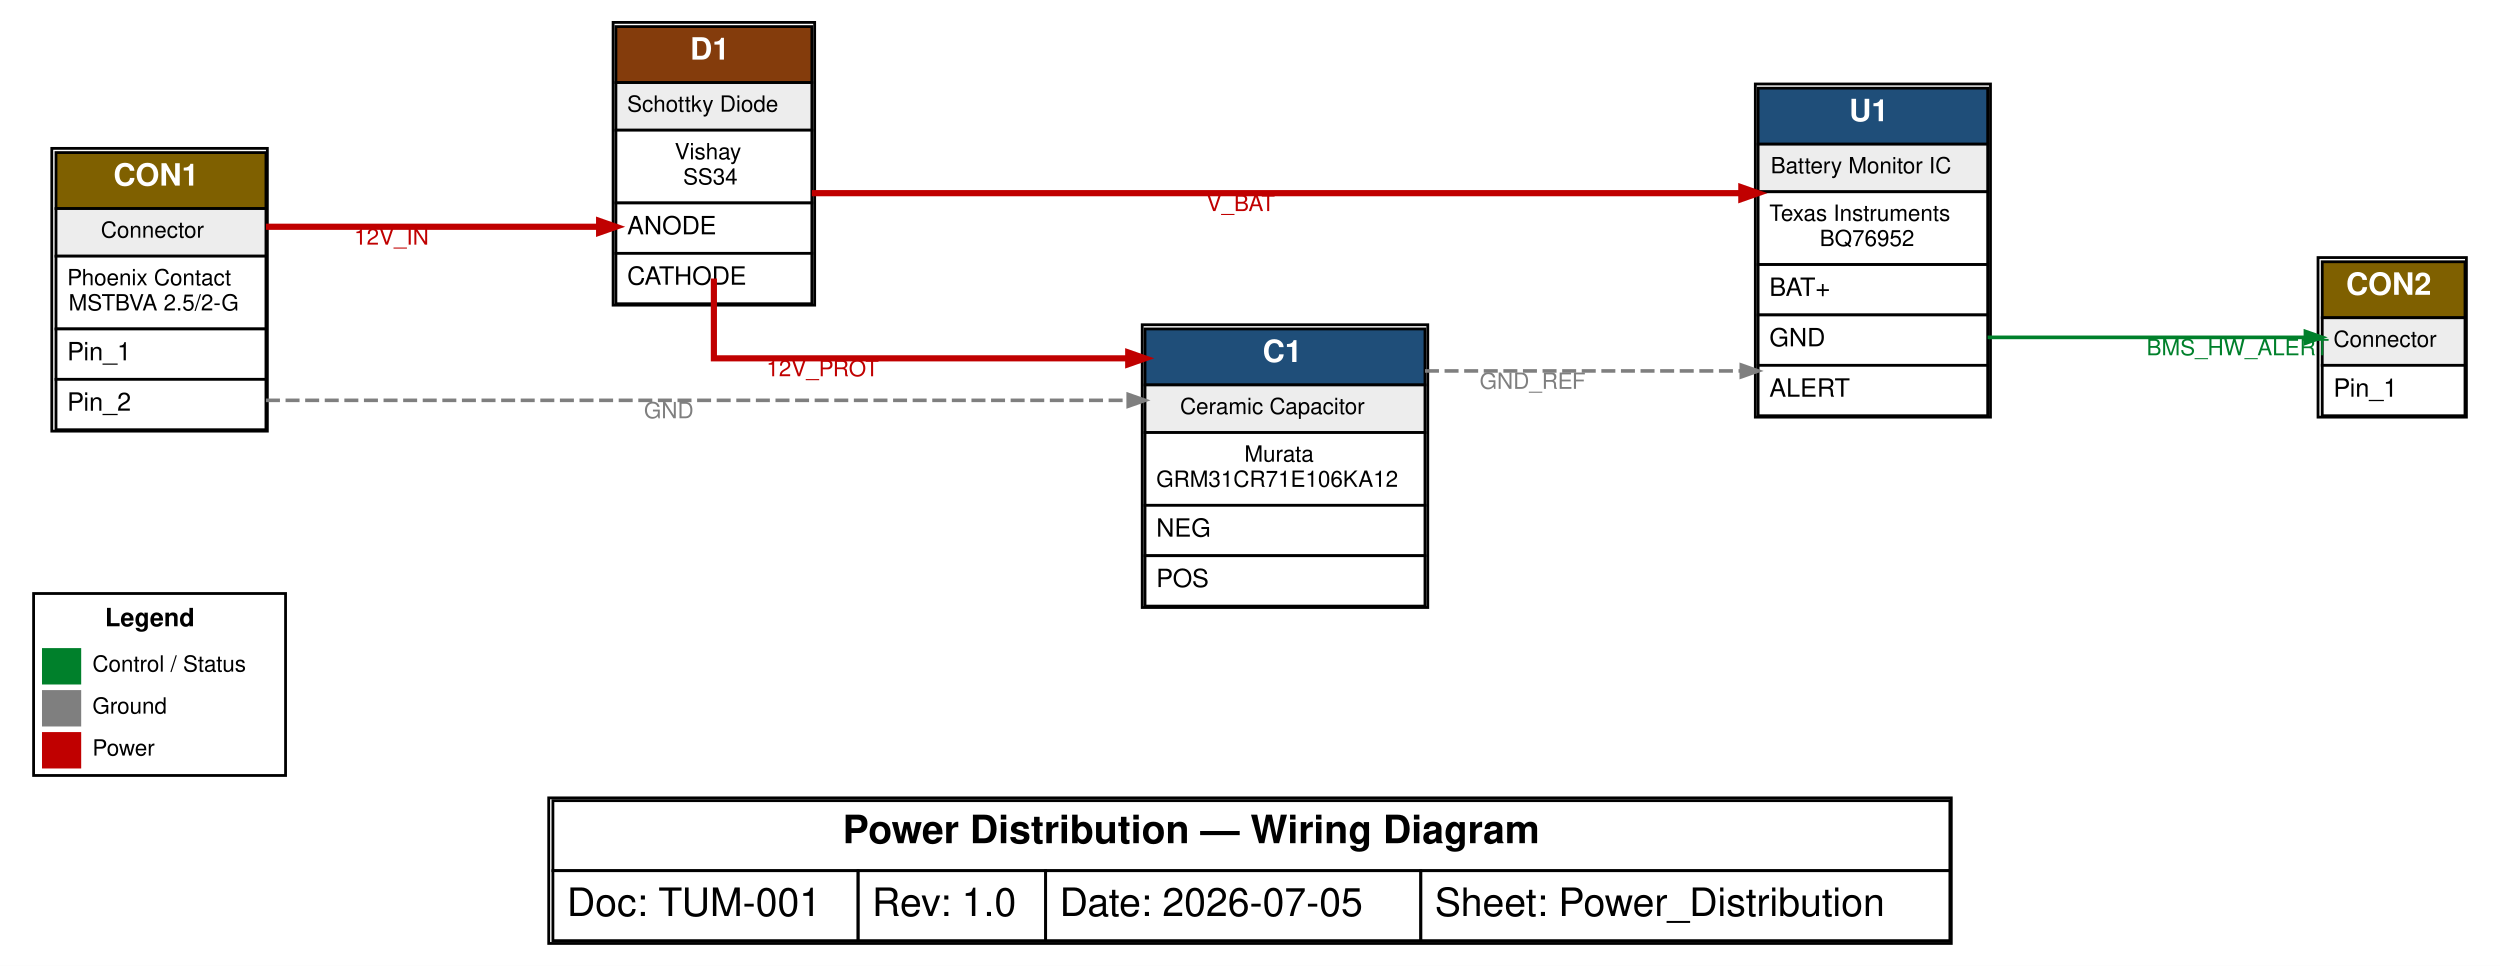
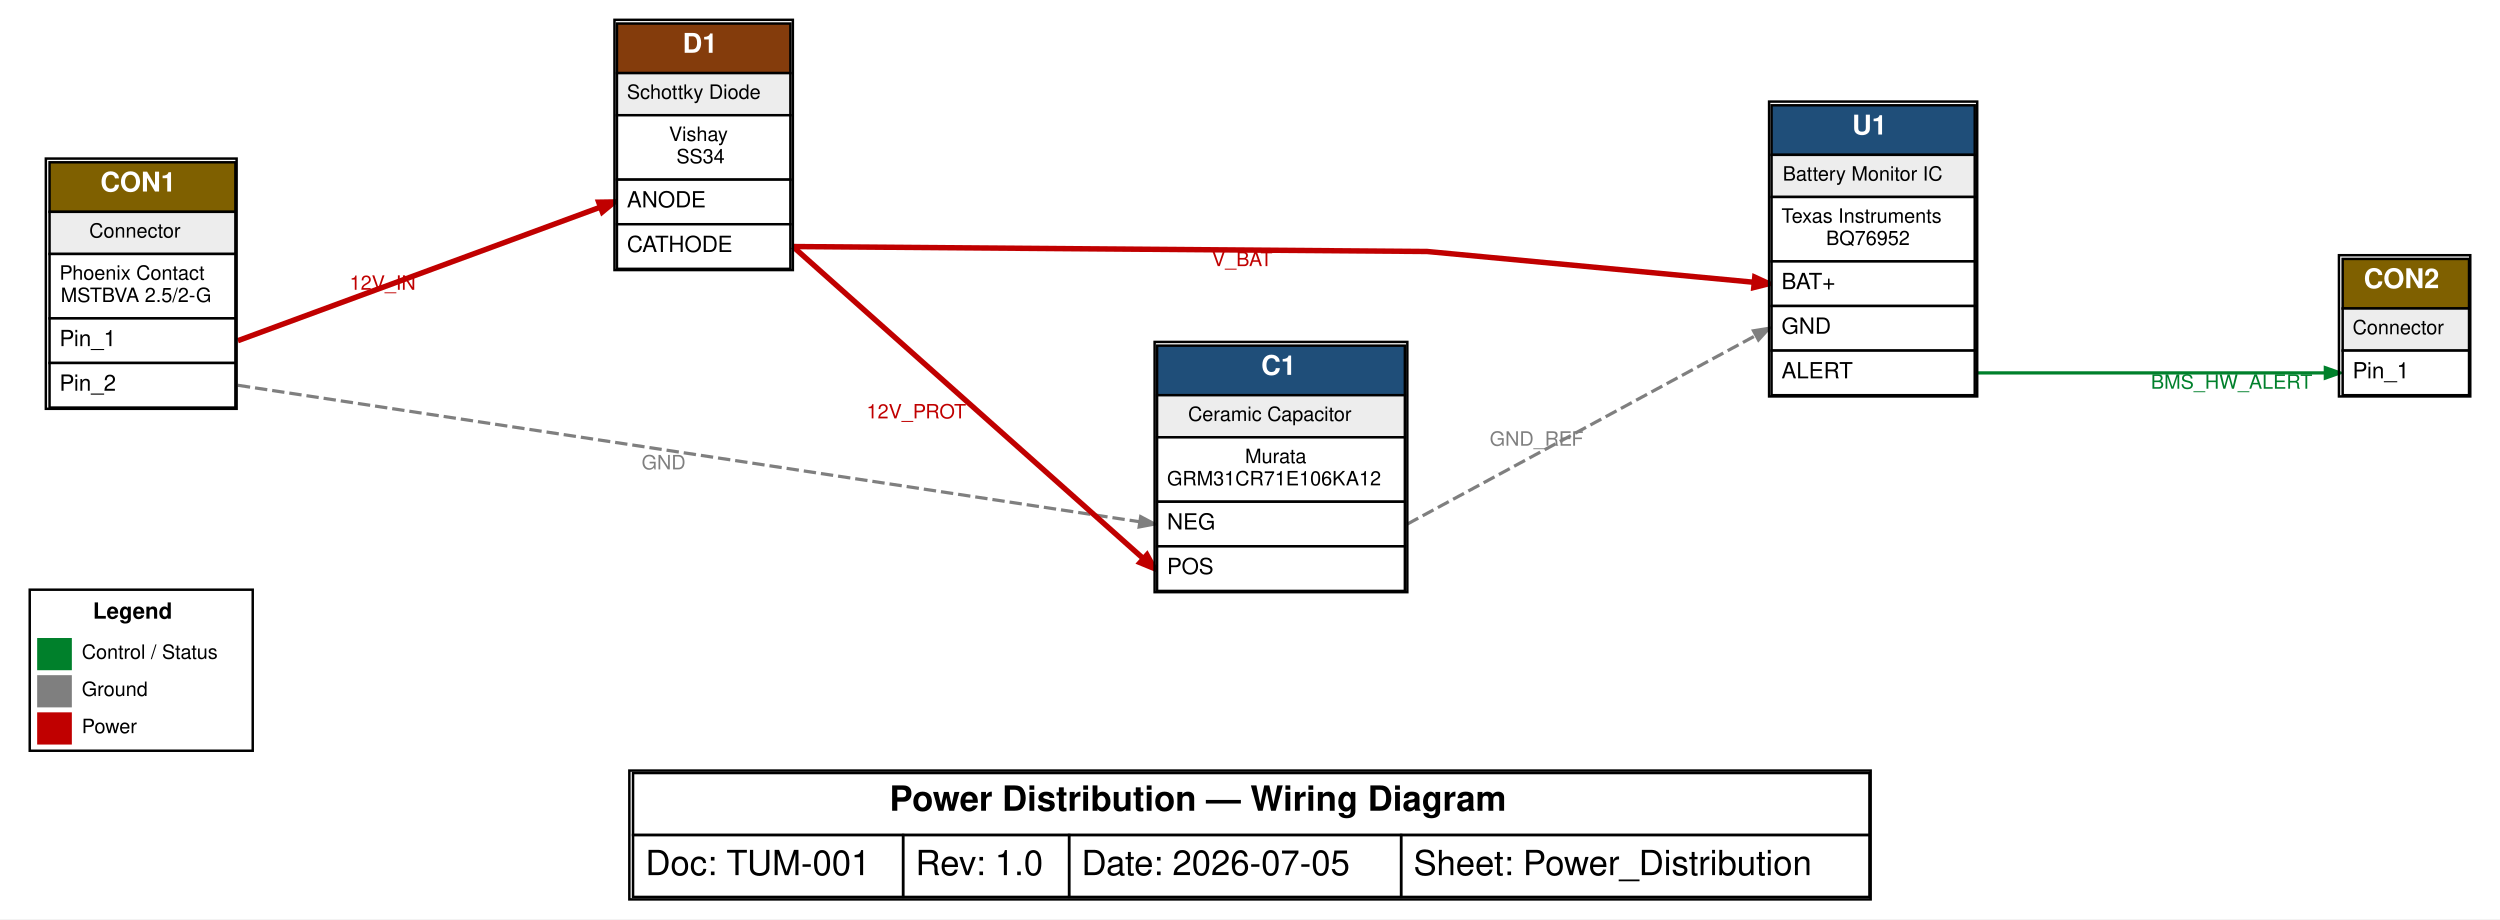
- <svg xmlns="http://www.w3.org/2000/svg" width="893pt" height="345pt" viewBox="0.00 0.00 893.00 345.00">
-   <g id="graph0" class="graph" transform="scale(1 1) rotate(0) translate(4 341)">
-     <polygon fill="white" stroke="transparent" points="-4,4 -4,-341 889,-341 889,4 -4,4" />
-     <polygon fill="none" stroke="black" points="193.5,-30 193.5,-55 692.5,-55 692.5,-30 193.5,-30" />
-     <text text-anchor="start" x="297" y="-39.8" font-family="Helvetica,sans-Serif" font-weight="bold" font-size="14.00">Power Distribution — Wiring Diagram</text>
-     <polygon fill="none" stroke="black" points="193.5,-5 193.5,-30 302.5,-30 302.5,-5 193.5,-5" />
-     <text text-anchor="start" x="198.5" y="-13.8" font-family="Helvetica,sans-Serif" font-size="14.00">Doc: TUM-001</text>
-     <polygon fill="none" stroke="black" points="302.5,-5 302.5,-30 369.5,-30 369.5,-5 302.5,-5" />
-     <text text-anchor="start" x="307.5" y="-13.8" font-family="Helvetica,sans-Serif" font-size="14.00">Rev: 1.0</text>
-     <polygon fill="none" stroke="black" points="369.5,-5 369.5,-30 503.5,-30 503.5,-5 369.5,-5" />
-     <text text-anchor="start" x="374.5" y="-13.8" font-family="Helvetica,sans-Serif" font-size="14.00">Date: 2026-07-05</text>
-     <polygon fill="none" stroke="black" points="503.5,-5 503.5,-30 692.5,-30 692.5,-5 503.5,-5" />
-     <text text-anchor="start" x="508.5" y="-13.8" font-family="Helvetica,sans-Serif" font-size="14.00">Sheet: Power_Distribution</text>
-     <polygon fill="none" stroke="black" points="192,-4 192,-56 693,-56 693,-4 192,-4" />
+ <svg xmlns="http://www.w3.org/2000/svg" width="1009pt" height="371pt" viewBox="0.00 0.00 1009.00 371.00">
+   <g id="graph0" class="graph" transform="scale(1 1) rotate(0) translate(4 367)">
+     <polygon fill="white" stroke="transparent" points="-4,4 -4,-367 1005,-367 1005,4 -4,4" />
+     <polygon fill="none" stroke="black" points="251.5,-30 251.5,-55 750.5,-55 750.5,-30 251.5,-30" />
+     <text text-anchor="start" x="355" y="-39.8" font-family="Helvetica,sans-Serif" font-weight="bold" font-size="14.00">Power Distribution — Wiring Diagram</text>
+     <polygon fill="none" stroke="black" points="251.5,-5 251.5,-30 360.5,-30 360.5,-5 251.5,-5" />
+     <text text-anchor="start" x="256.5" y="-13.8" font-family="Helvetica,sans-Serif" font-size="14.00">Doc: TUM-001</text>
+     <polygon fill="none" stroke="black" points="360.5,-5 360.5,-30 427.5,-30 427.5,-5 360.5,-5" />
+     <text text-anchor="start" x="365.5" y="-13.8" font-family="Helvetica,sans-Serif" font-size="14.00">Rev: 1.0</text>
+     <polygon fill="none" stroke="black" points="427.5,-5 427.5,-30 561.5,-30 561.5,-5 427.5,-5" />
+     <text text-anchor="start" x="432.5" y="-13.8" font-family="Helvetica,sans-Serif" font-size="14.00">Date: 2026-07-05</text>
+     <polygon fill="none" stroke="black" points="561.5,-5 561.5,-30 750.5,-30 750.5,-5 561.5,-5" />
+     <text text-anchor="start" x="566.5" y="-13.8" font-family="Helvetica,sans-Serif" font-size="14.00">Sheet: Power_Distribution</text>
+     <polygon fill="none" stroke="black" points="250,-4 250,-56 751,-56 751,-4 250,-4" />
+     <g id="edge1" class="edge">
+       <path fill="none" stroke="#c00000" stroke-width="2.2" d="M92,-229.5C92,-229.5 210.46,-273.14 238.23,-283.37" />
+       <polygon fill="#c00000" stroke="#c00000" stroke-width="2.2" points="237.64,-285.4 244,-285.5 239.1,-281.46 237.64,-285.4" />
+       <text text-anchor="start" x="137.11" y="-250.04" font-family="Helvetica,sans-Serif" font-size="8.00" fill="#c00000">12V_IN</text>
+     </g>
+     <g id="edge2" class="edge">
+       <path fill="none" stroke="#7f7f7f" stroke-width="1.3" stroke-dasharray="5,2" d="M92,-211.5C92,-211.5 407.78,-163.71 455.89,-156.43" />
+       <polygon fill="#7f7f7f" stroke="#7f7f7f" stroke-width="1.3" points="456.38,-158.47 462,-155.5 455.75,-154.32 456.38,-158.47" />
+       <text text-anchor="start" x="254.94" y="-177.56" font-family="Helvetica,sans-Serif" font-size="8.00" fill="#7f7f7f">GND</text>
+     </g>
+     <g id="edge3" class="edge">
+       <path fill="none" stroke="#c00000" stroke-width="2.2" d="M316,-267.5C316,-267.5 432.83,-163.48 457.47,-141.53" />
+       <polygon fill="#c00000" stroke="#c00000" stroke-width="2.2" points="458.92,-143.06 462,-137.5 456.12,-139.92 458.92,-143.06" />
+       <text text-anchor="start" x="345.74" y="-198.12" font-family="Helvetica,sans-Serif" font-size="8.00" fill="#c00000">12V_PROT</text>
+     </g>
+     <g id="edge4" class="edge">
+       <path fill="none" stroke="#c00000" stroke-width="2.2" d="M316,-267.5C316,-267.5 572,-265.5 572,-265.5 572,-265.5 676.71,-255.64 703.71,-253.09" />
+       <polygon fill="#c00000" stroke="#c00000" stroke-width="2.2" points="704.22,-255.15 710,-252.5 703.83,-250.97 704.22,-255.15" />
+       <text text-anchor="start" x="485.15" y="-259.58" font-family="Helvetica,sans-Serif" font-size="8.00" fill="#c00000">V_BAT</text>
+     </g>
+     <g id="edge5" class="edge">
+       <path fill="none" stroke="#7f7f7f" stroke-width="1.3" stroke-dasharray="5,2" d="M564,-155.5C564,-155.5 677.79,-217.07 704.45,-231.5" />
+       <polygon fill="#7f7f7f" stroke="#7f7f7f" stroke-width="1.3" points="703.72,-233.49 710,-234.5 705.72,-229.8 703.72,-233.49" />
+       <text text-anchor="start" x="597.23" y="-187.1" font-family="Helvetica,sans-Serif" font-size="8.00" fill="#7f7f7f">GND_REF</text>
+     </g>
+     <g id="edge6" class="edge">
+       <path fill="none" stroke="#00802b" stroke-width="1.3" d="M794,-216.5C794,-216.5 906.16,-216.5 934.21,-216.5" />
+       <polygon fill="#00802b" stroke="#00802b" stroke-width="1.3" points="934.5,-218.6 940.5,-216.5 934.5,-214.4 934.5,-218.6" />
+       <text text-anchor="start" x="864.1" y="-210.1" font-family="Helvetica,sans-Serif" font-size="8.00" fill="#00802b">BMS_HW_ALERT</text>
+     </g>
    <g id="node1" class="node">
      <text text-anchor="start" x="33.5" y="-117.3" font-family="Helvetica,sans-Serif" font-weight="bold" font-size="9.00">Legend</text>
      <polygon fill="#00802b" stroke="transparent" points="11,-96.5 11,-109.5 25,-109.5 25,-96.5 11,-96.5" />
      <text text-anchor="start" x="29" y="-101.1" font-family="Helvetica,sans-Serif" font-size="8.00">Control / Status</text>
      <polygon fill="#7f7f7f" stroke="transparent" points="11,-81.5 11,-94.5 25,-94.5 25,-81.5 11,-81.5" />
      <text text-anchor="start" x="29" y="-86.1" font-family="Helvetica,sans-Serif" font-size="8.00">Ground</text>
      <polygon fill="#c00000" stroke="transparent" points="11,-66.5 11,-79.5 25,-79.5 25,-66.5 11,-66.5" />
      <text text-anchor="start" x="29" y="-71.1" font-family="Helvetica,sans-Serif" font-size="8.00">Power</text>
      <polygon fill="none" stroke="black" points="8,-64 8,-129 98,-129 98,-64 8,-64" />
    </g>
    <g id="node2" class="node">
-       <polygon fill="#7f6000" stroke="transparent" points="16,-266.5 16,-286.5 91,-286.5 91,-266.5 16,-266.5" />
-       <polygon fill="none" stroke="black" points="16,-266.5 16,-286.5 91,-286.5 91,-266.5 16,-266.5" />
-       <text text-anchor="start" x="36.5" y="-274.7" font-family="Helvetica,sans-Serif" font-weight="bold" font-size="11.00" fill="white">CON1</text>
-       <polygon fill="#ededed" stroke="transparent" points="16,-249.5 16,-266.5 91,-266.5 91,-249.5 16,-249.5" />
-       <polygon fill="none" stroke="black" points="16,-249.5 16,-266.5 91,-266.5 91,-249.5 16,-249.5" />
-       <text text-anchor="start" x="32" y="-256.1" font-family="Helvetica,sans-Serif" font-size="8.00">Connector</text>
-       <polygon fill="#ffffff" stroke="transparent" points="16,-223.5 16,-249.5 91,-249.5 91,-223.5 16,-223.5" />
-       <polygon fill="none" stroke="black" points="16,-223.5 16,-249.5 91,-249.5 91,-223.5 16,-223.5" />
-       <text text-anchor="start" x="20" y="-239.1" font-family="Helvetica,sans-Serif" font-size="8.00">Phoenix Contact</text>
-       <text text-anchor="start" x="20.5" y="-230.1" font-family="Helvetica,sans-Serif" font-size="8.00">MSTBVA 2.5/2-G</text>
-       <polygon fill="#ffffff" stroke="transparent" points="16,-205.5 16,-223.5 91,-223.5 91,-205.5 16,-205.5" />
-       <polygon fill="none" stroke="black" points="16,-205.5 16,-223.5 91,-223.5 91,-205.5 16,-205.5" />
-       <text text-anchor="start" x="20" y="-212.3" font-family="Helvetica,sans-Serif" font-size="9.00">Pin_1</text>
-       <polygon fill="#ffffff" stroke="transparent" points="16,-187.5 16,-205.5 91,-205.5 91,-187.5 16,-187.5" />
-       <polygon fill="none" stroke="black" points="16,-187.5 16,-205.5 91,-205.5 91,-187.5 16,-187.5" />
-       <text text-anchor="start" x="20" y="-194.3" font-family="Helvetica,sans-Serif" font-size="9.00">Pin_2</text>
-       <polygon fill="none" stroke="black" points="14.5,-187 14.5,-288 91.5,-288 91.5,-187 14.5,-187" />
+       <polygon fill="#7f6000" stroke="transparent" points="16,-281.5 16,-301.5 91,-301.5 91,-281.5 16,-281.5" />
+       <polygon fill="none" stroke="black" points="16,-281.5 16,-301.5 91,-301.5 91,-281.5 16,-281.5" />
+       <text text-anchor="start" x="36.5" y="-289.7" font-family="Helvetica,sans-Serif" font-weight="bold" font-size="11.00" fill="white">CON1</text>
+       <polygon fill="#ededed" stroke="transparent" points="16,-264.5 16,-281.5 91,-281.5 91,-264.5 16,-264.5" />
+       <polygon fill="none" stroke="black" points="16,-264.5 16,-281.5 91,-281.5 91,-264.5 16,-264.5" />
+       <text text-anchor="start" x="32" y="-271.1" font-family="Helvetica,sans-Serif" font-size="8.00">Connector</text>
+       <polygon fill="#ffffff" stroke="transparent" points="16,-238.5 16,-264.5 91,-264.5 91,-238.5 16,-238.5" />
+       <polygon fill="none" stroke="black" points="16,-238.5 16,-264.5 91,-264.5 91,-238.5 16,-238.5" />
+       <text text-anchor="start" x="20" y="-254.1" font-family="Helvetica,sans-Serif" font-size="8.00">Phoenix Contact</text>
+       <text text-anchor="start" x="20.5" y="-245.1" font-family="Helvetica,sans-Serif" font-size="8.00">MSTBVA 2.5/2-G</text>
+       <polygon fill="#ffffff" stroke="transparent" points="16,-220.5 16,-238.5 91,-238.5 91,-220.5 16,-220.5" />
+       <polygon fill="none" stroke="black" points="16,-220.5 16,-238.5 91,-238.5 91,-220.5 16,-220.5" />
+       <text text-anchor="start" x="20" y="-227.3" font-family="Helvetica,sans-Serif" font-size="9.00">Pin_1</text>
+       <polygon fill="#ffffff" stroke="transparent" points="16,-202.5 16,-220.5 91,-220.5 91,-202.5 16,-202.5" />
+       <polygon fill="none" stroke="black" points="16,-202.5 16,-220.5 91,-220.5 91,-202.5 16,-202.5" />
+       <text text-anchor="start" x="20" y="-209.3" font-family="Helvetica,sans-Serif" font-size="9.00">Pin_2</text>
+       <polygon fill="none" stroke="black" points="14.5,-202 14.5,-303 91.5,-303 91.5,-202 14.5,-202" />
    </g>
    <g id="node3" class="node">
-       <polygon fill="#843c0c" stroke="transparent" points="216,-311.5 216,-331.5 286,-331.5 286,-311.5 216,-311.5" />
-       <polygon fill="none" stroke="black" points="216,-311.5 216,-331.5 286,-331.5 286,-311.5 216,-311.5" />
-       <text text-anchor="start" x="242.5" y="-319.7" font-family="Helvetica,sans-Serif" font-weight="bold" font-size="11.00" fill="white">D1</text>
-       <polygon fill="#ededed" stroke="transparent" points="216,-294.5 216,-311.5 286,-311.5 286,-294.5 216,-294.5" />
-       <polygon fill="none" stroke="black" points="216,-294.5 216,-311.5 286,-311.5 286,-294.5 216,-294.5" />
-       <text text-anchor="start" x="220" y="-301.1" font-family="Helvetica,sans-Serif" font-size="8.00">Schottky Diode</text>
-       <polygon fill="#ffffff" stroke="transparent" points="216,-268.5 216,-294.5 286,-294.5 286,-268.5 216,-268.5" />
-       <polygon fill="none" stroke="black" points="216,-268.5 216,-294.5 286,-294.5 286,-268.5 216,-268.5" />
-       <text text-anchor="start" x="237" y="-284.1" font-family="Helvetica,sans-Serif" font-size="8.00">Vishay</text>
-       <text text-anchor="start" x="240" y="-275.1" font-family="Helvetica,sans-Serif" font-size="8.00">SS34</text>
-       <polygon fill="#ffffff" stroke="transparent" points="216,-250.5 216,-268.5 286,-268.5 286,-250.5 216,-250.5" />
-       <polygon fill="none" stroke="black" points="216,-250.5 216,-268.5 286,-268.5 286,-250.5 216,-250.5" />
-       <text text-anchor="start" x="220" y="-257.3" font-family="Helvetica,sans-Serif" font-size="9.00">ANODE</text>
-       <polygon fill="#ffffff" stroke="transparent" points="216,-232.5 216,-250.5 286,-250.5 286,-232.5 216,-232.5" />
-       <polygon fill="none" stroke="black" points="216,-232.5 216,-250.5 286,-250.5 286,-232.5 216,-232.5" />
-       <text text-anchor="start" x="220" y="-239.3" font-family="Helvetica,sans-Serif" font-size="9.00">CATHODE</text>
-       <polygon fill="none" stroke="black" points="215,-232 215,-333 287,-333 287,-232 215,-232" />
-     </g>
-     <g id="edge1" class="edge">
-       <path fill="none" stroke="#c00000" stroke-width="2.2" d="M91,-260C91,-260 210,-260 210,-260" />
-       <polygon fill="#c00000" stroke="#c00000" stroke-width="2.2" points="210,-262.1 216,-260 210,-257.9 210,-262.1" />
-       <text text-anchor="start" x="122.5" y="-253.6" font-family="Helvetica,sans-Serif" font-size="8.00" fill="#c00000">12V_IN</text>
+       <polygon fill="#843c0c" stroke="transparent" points="245,-337.5 245,-357.5 315,-357.5 315,-337.5 245,-337.5" />
+       <polygon fill="none" stroke="black" points="245,-337.5 245,-357.5 315,-357.5 315,-337.5 245,-337.5" />
+       <text text-anchor="start" x="271.5" y="-345.7" font-family="Helvetica,sans-Serif" font-weight="bold" font-size="11.00" fill="white">D1</text>
+       <polygon fill="#ededed" stroke="transparent" points="245,-320.5 245,-337.5 315,-337.5 315,-320.5 245,-320.5" />
+       <polygon fill="none" stroke="black" points="245,-320.5 245,-337.5 315,-337.5 315,-320.5 245,-320.5" />
+       <text text-anchor="start" x="249" y="-327.1" font-family="Helvetica,sans-Serif" font-size="8.00">Schottky Diode</text>
+       <polygon fill="#ffffff" stroke="transparent" points="245,-294.5 245,-320.5 315,-320.5 315,-294.5 245,-294.5" />
+       <polygon fill="none" stroke="black" points="245,-294.5 245,-320.5 315,-320.5 315,-294.5 245,-294.5" />
+       <text text-anchor="start" x="266" y="-310.1" font-family="Helvetica,sans-Serif" font-size="8.00">Vishay</text>
+       <text text-anchor="start" x="269" y="-301.1" font-family="Helvetica,sans-Serif" font-size="8.00">SS34</text>
+       <polygon fill="#ffffff" stroke="transparent" points="245,-276.5 245,-294.5 315,-294.5 315,-276.5 245,-276.5" />
+       <polygon fill="none" stroke="black" points="245,-276.5 245,-294.5 315,-294.5 315,-276.5 245,-276.5" />
+       <text text-anchor="start" x="249" y="-283.3" font-family="Helvetica,sans-Serif" font-size="9.00">ANODE</text>
+       <polygon fill="#ffffff" stroke="transparent" points="245,-258.5 245,-276.5 315,-276.5 315,-258.5 245,-258.5" />
+       <polygon fill="none" stroke="black" points="245,-258.5 245,-276.5 315,-276.5 315,-258.5 245,-258.5" />
+       <text text-anchor="start" x="249" y="-265.3" font-family="Helvetica,sans-Serif" font-size="9.00">CATHODE</text>
+       <polygon fill="none" stroke="black" points="244,-258 244,-359 316,-359 316,-258 244,-258" />
    </g>
    <g id="node4" class="node">
-       <polygon fill="#1f4e79" stroke="transparent" points="405,-203.5 405,-223.5 505,-223.5 505,-203.5 405,-203.5" />
-       <polygon fill="none" stroke="black" points="405,-203.5 405,-223.5 505,-223.5 505,-203.5 405,-203.5" />
-       <text text-anchor="start" x="447" y="-211.7" font-family="Helvetica,sans-Serif" font-weight="bold" font-size="11.00" fill="white">C1</text>
-       <polygon fill="#ededed" stroke="transparent" points="405,-186.5 405,-203.5 505,-203.5 505,-186.5 405,-186.5" />
-       <polygon fill="none" stroke="black" points="405,-186.5 405,-203.5 505,-203.5 505,-186.5 405,-186.5" />
-       <text text-anchor="start" x="417.5" y="-193.1" font-family="Helvetica,sans-Serif" font-size="8.00">Ceramic Capacitor</text>
-       <polygon fill="#ffffff" stroke="transparent" points="405,-160.5 405,-186.5 505,-186.5 505,-160.5 405,-160.5" />
-       <polygon fill="none" stroke="black" points="405,-160.5 405,-186.5 505,-186.5 505,-160.5 405,-160.5" />
-       <text text-anchor="start" x="440.5" y="-176.1" font-family="Helvetica,sans-Serif" font-size="8.00">Murata</text>
-       <text text-anchor="start" x="409" y="-167.1" font-family="Helvetica,sans-Serif" font-size="8.00">GRM31CR71E106KA12</text>
-       <polygon fill="#ffffff" stroke="transparent" points="405,-142.5 405,-160.5 505,-160.5 505,-142.5 405,-142.5" />
-       <polygon fill="none" stroke="black" points="405,-142.5 405,-160.5 505,-160.5 505,-142.5 405,-142.5" />
-       <text text-anchor="start" x="409" y="-149.3" font-family="Helvetica,sans-Serif" font-size="9.00">NEG</text>
-       <polygon fill="#ffffff" stroke="transparent" points="405,-124.5 405,-142.5 505,-142.5 505,-124.5 405,-124.5" />
-       <polygon fill="none" stroke="black" points="405,-124.5 405,-142.5 505,-142.5 505,-124.5 405,-124.5" />
-       <text text-anchor="start" x="409" y="-131.3" font-family="Helvetica,sans-Serif" font-size="9.00">POS</text>
-       <polygon fill="none" stroke="black" points="404,-124 404,-225 506,-225 506,-124 404,-124" />
-     </g>
-     <g id="edge2" class="edge">
-       <path fill="none" stroke="#7f7f7f" stroke-width="1.3" stroke-dasharray="5,2" d="M91,-198C91,-198 399,-198 399,-198" />
-       <polygon fill="#7f7f7f" stroke="#7f7f7f" stroke-width="1.3" points="399,-200.1 405,-198 399,-195.9 399,-200.1" />
-       <text text-anchor="start" x="226" y="-191.6" font-family="Helvetica,sans-Serif" font-size="8.00" fill="#7f7f7f">GND</text>
-     </g>
-     <g id="edge3" class="edge">
-       <path fill="none" stroke="#c00000" stroke-width="2.2" d="M251,-241.5C251,-241.5 251,-213 251,-213 251,-213 399,-213 399,-213" />
-       <polygon fill="#c00000" stroke="#c00000" stroke-width="2.2" points="399,-215.1 405,-213 399,-210.9 399,-215.1" />
-       <text text-anchor="start" x="269.75" y="-206.6" font-family="Helvetica,sans-Serif" font-size="8.00" fill="#c00000">12V_PROT</text>
+       <polygon fill="#1f4e79" stroke="transparent" points="463,-207.5 463,-227.5 563,-227.5 563,-207.5 463,-207.5" />
+       <polygon fill="none" stroke="black" points="463,-207.5 463,-227.5 563,-227.5 563,-207.5 463,-207.5" />
+       <text text-anchor="start" x="505" y="-215.7" font-family="Helvetica,sans-Serif" font-weight="bold" font-size="11.00" fill="white">C1</text>
+       <polygon fill="#ededed" stroke="transparent" points="463,-190.5 463,-207.5 563,-207.5 563,-190.5 463,-190.5" />
+       <polygon fill="none" stroke="black" points="463,-190.5 463,-207.5 563,-207.5 563,-190.5 463,-190.5" />
+       <text text-anchor="start" x="475.5" y="-197.1" font-family="Helvetica,sans-Serif" font-size="8.00">Ceramic Capacitor</text>
+       <polygon fill="#ffffff" stroke="transparent" points="463,-164.5 463,-190.5 563,-190.5 563,-164.5 463,-164.5" />
+       <polygon fill="none" stroke="black" points="463,-164.5 463,-190.5 563,-190.5 563,-164.5 463,-164.5" />
+       <text text-anchor="start" x="498.5" y="-180.1" font-family="Helvetica,sans-Serif" font-size="8.00">Murata</text>
+       <text text-anchor="start" x="467" y="-171.1" font-family="Helvetica,sans-Serif" font-size="8.00">GRM31CR71E106KA12</text>
+       <polygon fill="#ffffff" stroke="transparent" points="463,-146.5 463,-164.5 563,-164.5 563,-146.5 463,-146.5" />
+       <polygon fill="none" stroke="black" points="463,-146.5 463,-164.5 563,-164.5 563,-146.5 463,-146.5" />
+       <text text-anchor="start" x="467" y="-153.3" font-family="Helvetica,sans-Serif" font-size="9.00">NEG</text>
+       <polygon fill="#ffffff" stroke="transparent" points="463,-128.5 463,-146.5 563,-146.5 563,-128.5 463,-128.5" />
+       <polygon fill="none" stroke="black" points="463,-128.5 463,-146.5 563,-146.5 563,-128.5 463,-128.5" />
+       <text text-anchor="start" x="467" y="-135.3" font-family="Helvetica,sans-Serif" font-size="9.00">POS</text>
+       <polygon fill="none" stroke="black" points="462,-128 462,-229 564,-229 564,-128 462,-128" />
    </g>
    <g id="node5" class="node">
-       <polygon fill="#1f4e79" stroke="transparent" points="624,-289.5 624,-309.5 706,-309.5 706,-289.5 624,-289.5" />
-       <polygon fill="none" stroke="black" points="624,-289.5 624,-309.5 706,-309.5 706,-289.5 624,-289.5" />
-       <text text-anchor="start" x="656.5" y="-297.7" font-family="Helvetica,sans-Serif" font-weight="bold" font-size="11.00" fill="white">U1</text>
-       <polygon fill="#ededed" stroke="transparent" points="624,-272.5 624,-289.5 706,-289.5 706,-272.5 624,-272.5" />
-       <polygon fill="none" stroke="black" points="624,-272.5 624,-289.5 706,-289.5 706,-272.5 624,-272.5" />
-       <text text-anchor="start" x="628.5" y="-279.1" font-family="Helvetica,sans-Serif" font-size="8.00">Battery Monitor IC</text>
-       <polygon fill="#ffffff" stroke="transparent" points="624,-246.5 624,-272.5 706,-272.5 706,-246.5 624,-246.5" />
-       <polygon fill="none" stroke="black" points="624,-246.5 624,-272.5 706,-272.5 706,-246.5 624,-246.5" />
-       <text text-anchor="start" x="628" y="-262.1" font-family="Helvetica,sans-Serif" font-size="8.00">Texas Instruments</text>
-       <text text-anchor="start" x="646" y="-253.1" font-family="Helvetica,sans-Serif" font-size="8.00">BQ76952</text>
-       <polygon fill="#ffffff" stroke="transparent" points="624,-228.5 624,-246.5 706,-246.5 706,-228.5 624,-228.5" />
-       <polygon fill="none" stroke="black" points="624,-228.5 624,-246.5 706,-246.5 706,-228.5 624,-228.5" />
-       <text text-anchor="start" x="628" y="-235.3" font-family="Helvetica,sans-Serif" font-size="9.00">BAT+</text>
-       <polygon fill="#ffffff" stroke="transparent" points="624,-210.5 624,-228.5 706,-228.5 706,-210.5 624,-210.5" />
-       <polygon fill="none" stroke="black" points="624,-210.5 624,-228.5 706,-228.5 706,-210.5 624,-210.5" />
-       <text text-anchor="start" x="628" y="-217.3" font-family="Helvetica,sans-Serif" font-size="9.00">GND</text>
-       <polygon fill="#ffffff" stroke="transparent" points="624,-192.5 624,-210.5 706,-210.5 706,-192.5 624,-192.5" />
-       <polygon fill="none" stroke="black" points="624,-192.5 624,-210.5 706,-210.5 706,-192.5 624,-192.5" />
-       <text text-anchor="start" x="628" y="-199.3" font-family="Helvetica,sans-Serif" font-size="9.00">ALERT</text>
-       <polygon fill="none" stroke="black" points="623,-192 623,-311 707,-311 707,-192 623,-192" />
-     </g>
-     <g id="edge4" class="edge">
-       <path fill="none" stroke="#c00000" stroke-width="2.2" d="M286,-272C286,-272 618,-272 618,-272" />
-       <polygon fill="#c00000" stroke="#c00000" stroke-width="2.2" points="618,-274.1 624,-272 618,-269.9 618,-274.1" />
-       <text text-anchor="start" x="427" y="-265.6" font-family="Helvetica,sans-Serif" font-size="8.00" fill="#c00000">V_BAT</text>
-     </g>
-     <g id="edge5" class="edge">
-       <path fill="none" stroke="#7f7f7f" stroke-width="1.3" stroke-dasharray="5,2" d="M505,-208.5C505,-208.5 618,-208.5 618,-208.5" />
-       <polygon fill="#7f7f7f" stroke="#7f7f7f" stroke-width="1.3" points="618,-210.6 624,-208.5 618,-206.4 618,-210.6" />
-       <text text-anchor="start" x="524.5" y="-202.1" font-family="Helvetica,sans-Serif" font-size="8.00" fill="#7f7f7f">GND_REF</text>
+       <polygon fill="#1f4e79" stroke="transparent" points="711,-304.5 711,-324.5 793,-324.5 793,-304.5 711,-304.5" />
+       <polygon fill="none" stroke="black" points="711,-304.5 711,-324.5 793,-324.5 793,-304.5 711,-304.5" />
+       <text text-anchor="start" x="743.5" y="-312.7" font-family="Helvetica,sans-Serif" font-weight="bold" font-size="11.00" fill="white">U1</text>
+       <polygon fill="#ededed" stroke="transparent" points="711,-287.5 711,-304.5 793,-304.5 793,-287.5 711,-287.5" />
+       <polygon fill="none" stroke="black" points="711,-287.5 711,-304.5 793,-304.5 793,-287.5 711,-287.5" />
+       <text text-anchor="start" x="715.5" y="-294.1" font-family="Helvetica,sans-Serif" font-size="8.00">Battery Monitor IC</text>
+       <polygon fill="#ffffff" stroke="transparent" points="711,-261.5 711,-287.5 793,-287.5 793,-261.5 711,-261.5" />
+       <polygon fill="none" stroke="black" points="711,-261.5 711,-287.5 793,-287.5 793,-261.5 711,-261.5" />
+       <text text-anchor="start" x="715" y="-277.1" font-family="Helvetica,sans-Serif" font-size="8.00">Texas Instruments</text>
+       <text text-anchor="start" x="733" y="-268.1" font-family="Helvetica,sans-Serif" font-size="8.00">BQ76952</text>
+       <polygon fill="#ffffff" stroke="transparent" points="711,-243.5 711,-261.5 793,-261.5 793,-243.5 711,-243.5" />
+       <polygon fill="none" stroke="black" points="711,-243.5 711,-261.5 793,-261.5 793,-243.5 711,-243.5" />
+       <text text-anchor="start" x="715" y="-250.3" font-family="Helvetica,sans-Serif" font-size="9.00">BAT+</text>
+       <polygon fill="#ffffff" stroke="transparent" points="711,-225.5 711,-243.5 793,-243.5 793,-225.5 711,-225.5" />
+       <polygon fill="none" stroke="black" points="711,-225.5 711,-243.5 793,-243.5 793,-225.5 711,-225.5" />
+       <text text-anchor="start" x="715" y="-232.3" font-family="Helvetica,sans-Serif" font-size="9.00">GND</text>
+       <polygon fill="#ffffff" stroke="transparent" points="711,-207.5 711,-225.5 793,-225.5 793,-207.5 711,-207.5" />
+       <polygon fill="none" stroke="black" points="711,-207.5 711,-225.5 793,-225.5 793,-207.5 711,-207.5" />
+       <text text-anchor="start" x="715" y="-214.3" font-family="Helvetica,sans-Serif" font-size="9.00">ALERT</text>
+       <polygon fill="none" stroke="black" points="710,-207 710,-326 794,-326 794,-207 710,-207" />
    </g>
    <g id="node6" class="node">
-       <polygon fill="#7f6000" stroke="transparent" points="825.5,-227.5 825.5,-247.5 876.5,-247.5 876.5,-227.5 825.5,-227.5" />
-       <polygon fill="none" stroke="black" points="825.5,-227.5 825.5,-247.5 876.5,-247.5 876.5,-227.5 825.5,-227.5" />
-       <text text-anchor="start" x="834" y="-235.7" font-family="Helvetica,sans-Serif" font-weight="bold" font-size="11.00" fill="white">CON2</text>
-       <polygon fill="#ededed" stroke="transparent" points="825.5,-210.5 825.5,-227.5 876.5,-227.5 876.5,-210.5 825.5,-210.5" />
-       <polygon fill="none" stroke="black" points="825.5,-210.5 825.5,-227.5 876.5,-227.5 876.5,-210.5 825.5,-210.5" />
-       <text text-anchor="start" x="829.5" y="-217.1" font-family="Helvetica,sans-Serif" font-size="8.00">Connector</text>
-       <polygon fill="#ffffff" stroke="transparent" points="825.5,-192.5 825.5,-210.5 876.5,-210.5 876.5,-192.5 825.5,-192.5" />
-       <polygon fill="none" stroke="black" points="825.5,-192.5 825.5,-210.5 876.5,-210.5 876.5,-192.5 825.5,-192.5" />
-       <text text-anchor="start" x="829.5" y="-199.3" font-family="Helvetica,sans-Serif" font-size="9.00">Pin_1</text>
-       <polygon fill="none" stroke="black" points="824,-192 824,-249 877,-249 877,-192 824,-192" />
-     </g>
-     <g id="edge6" class="edge">
-       <path fill="none" stroke="#00802b" stroke-width="1.3" d="M706,-220.5C706,-220.5 819.5,-220.5 819.5,-220.5" />
-       <polygon fill="#00802b" stroke="#00802b" stroke-width="1.3" points="819.5,-222.6 825.5,-220.5 819.5,-218.4 819.5,-222.6" />
-       <text text-anchor="start" x="762.75" y="-214.1" font-family="Helvetica,sans-Serif" font-size="8.00" fill="#00802b">BMS_HW_ALERT</text>
+       <polygon fill="#7f6000" stroke="transparent" points="941.5,-242.5 941.5,-262.5 992.5,-262.5 992.5,-242.5 941.5,-242.5" />
+       <polygon fill="none" stroke="black" points="941.5,-242.5 941.5,-262.5 992.5,-262.5 992.5,-242.5 941.5,-242.5" />
+       <text text-anchor="start" x="950" y="-250.7" font-family="Helvetica,sans-Serif" font-weight="bold" font-size="11.00" fill="white">CON2</text>
+       <polygon fill="#ededed" stroke="transparent" points="941.5,-225.5 941.5,-242.5 992.5,-242.5 992.5,-225.5 941.5,-225.5" />
+       <polygon fill="none" stroke="black" points="941.5,-225.5 941.5,-242.5 992.5,-242.5 992.5,-225.5 941.5,-225.5" />
+       <text text-anchor="start" x="945.5" y="-232.1" font-family="Helvetica,sans-Serif" font-size="8.00">Connector</text>
+       <polygon fill="#ffffff" stroke="transparent" points="941.5,-207.5 941.5,-225.5 992.5,-225.5 992.5,-207.5 941.5,-207.5" />
+       <polygon fill="none" stroke="black" points="941.5,-207.5 941.5,-225.5 992.5,-225.5 992.5,-207.5 941.5,-207.5" />
+       <text text-anchor="start" x="945.5" y="-214.3" font-family="Helvetica,sans-Serif" font-size="9.00">Pin_1</text>
+       <polygon fill="none" stroke="black" points="940,-207 940,-264 993,-264 993,-207 940,-207" />
    </g>
  </g>
</svg>
